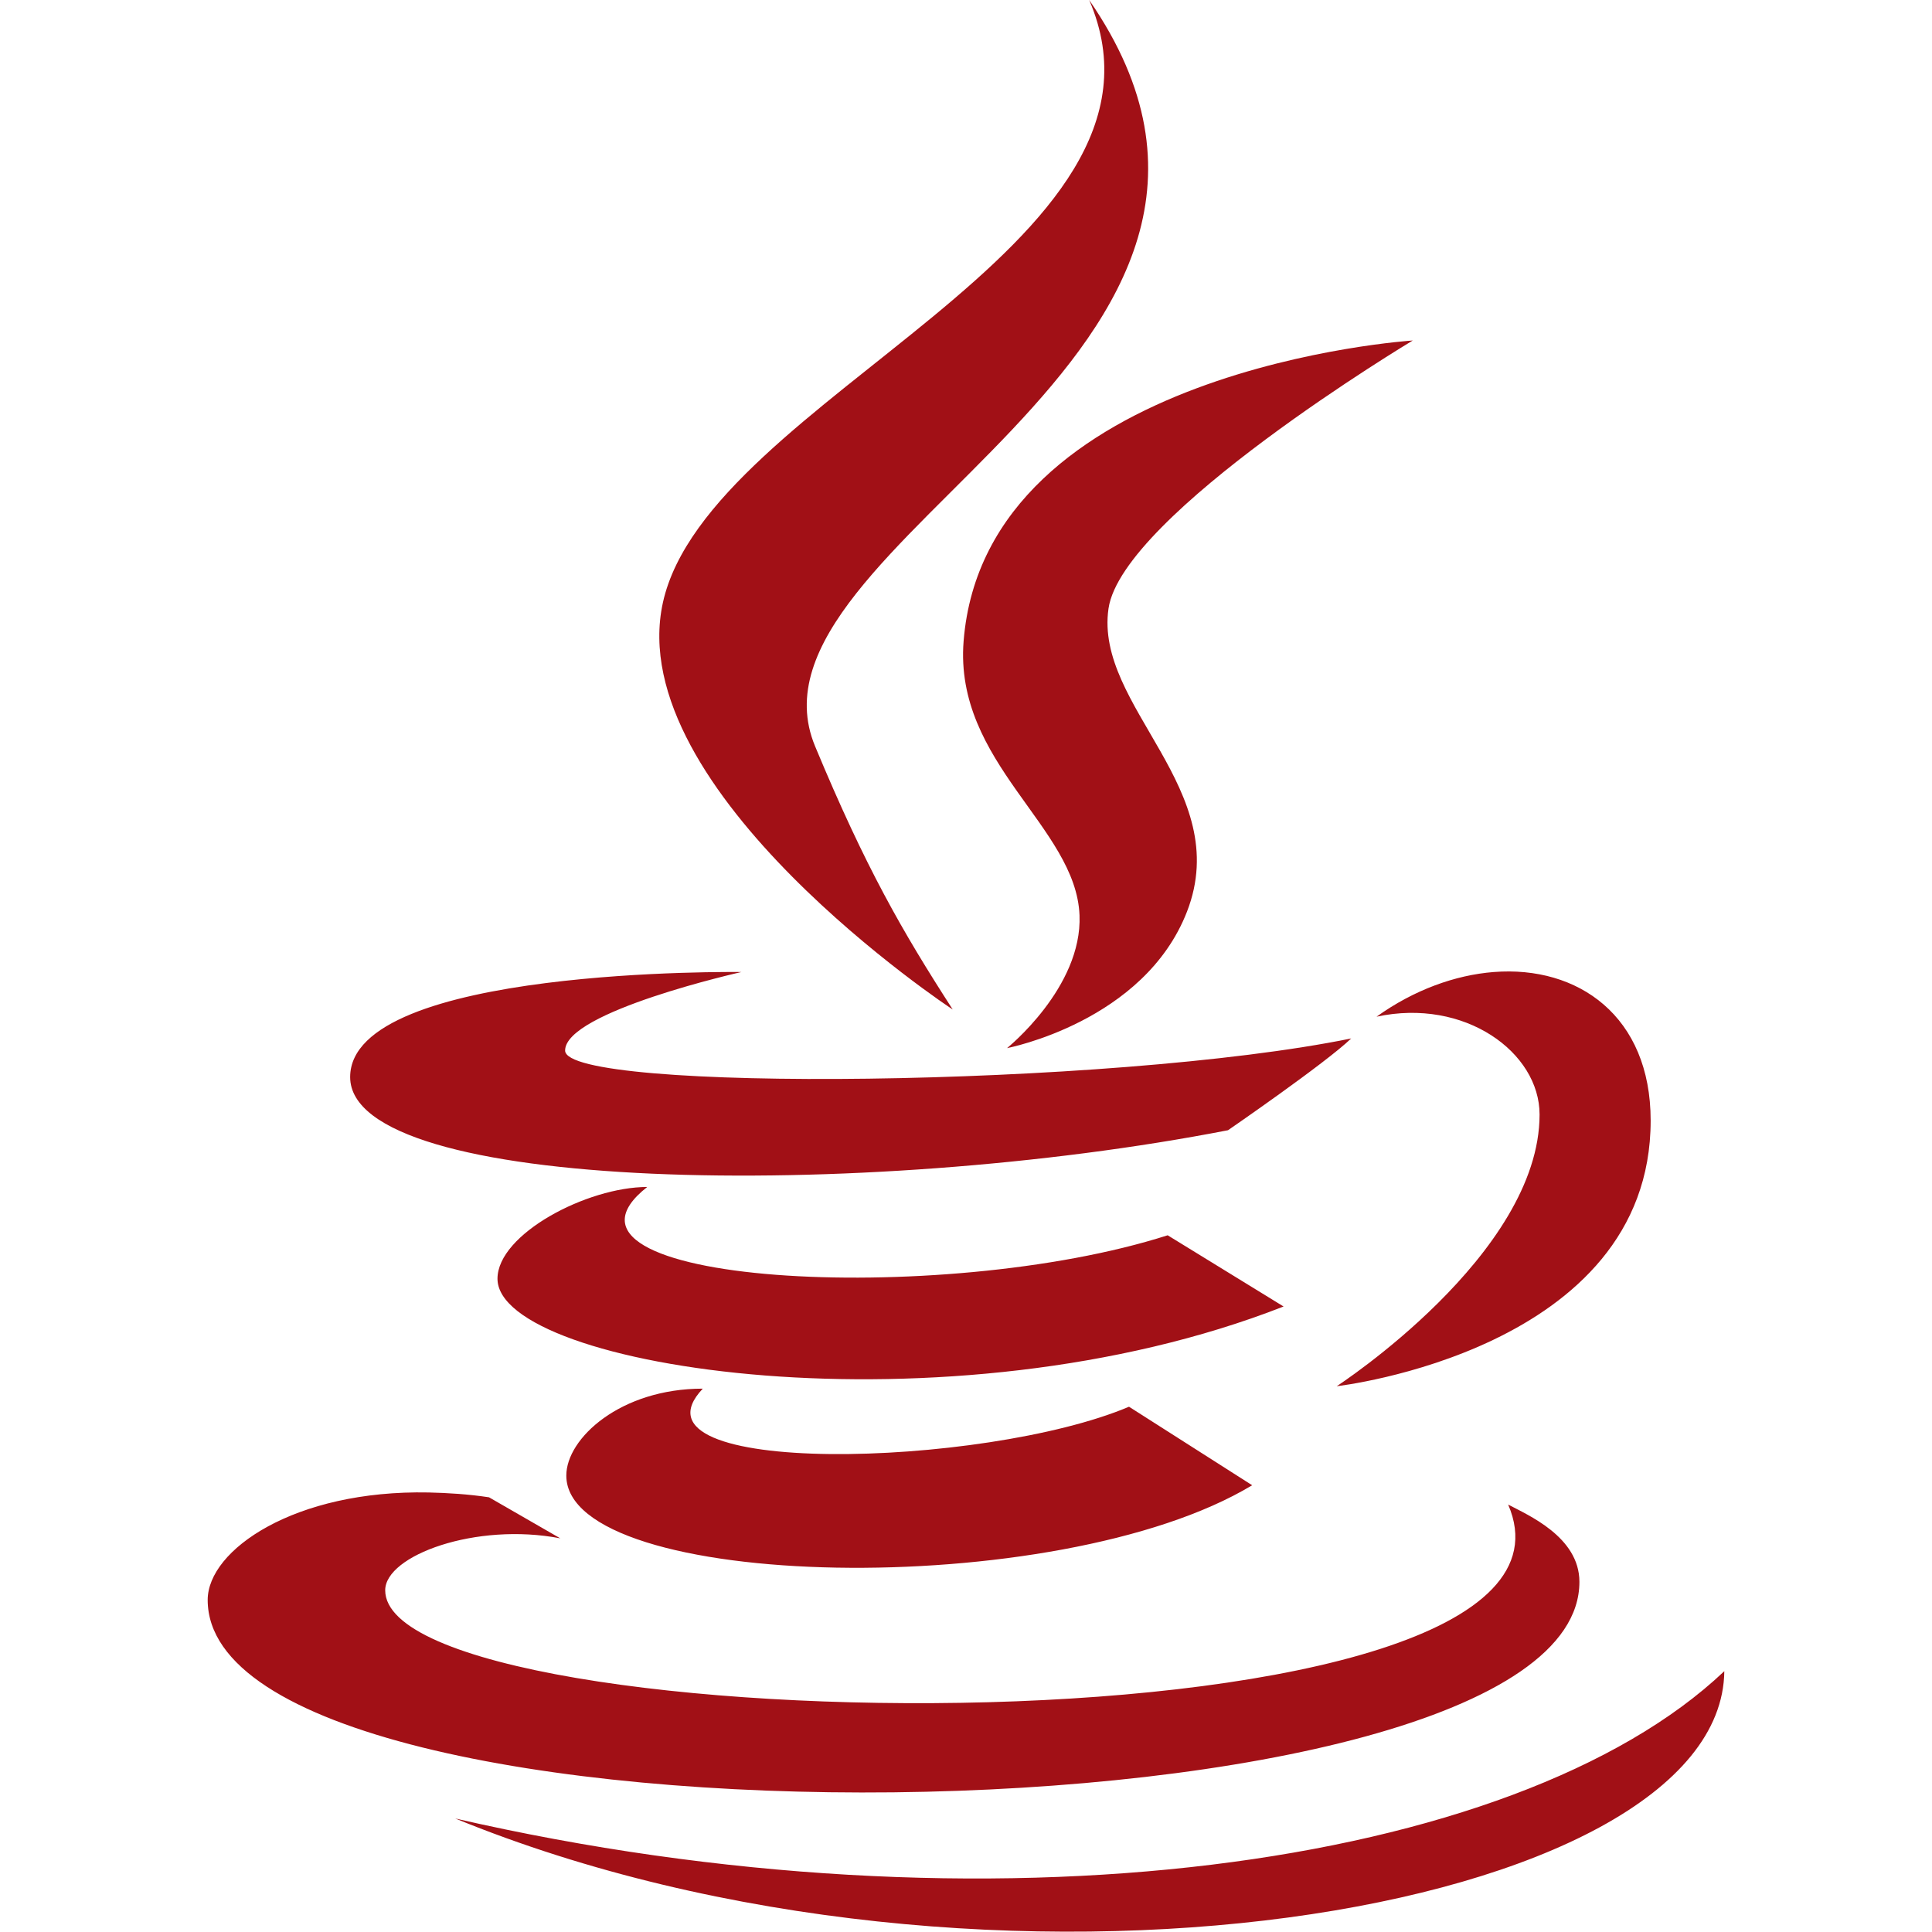
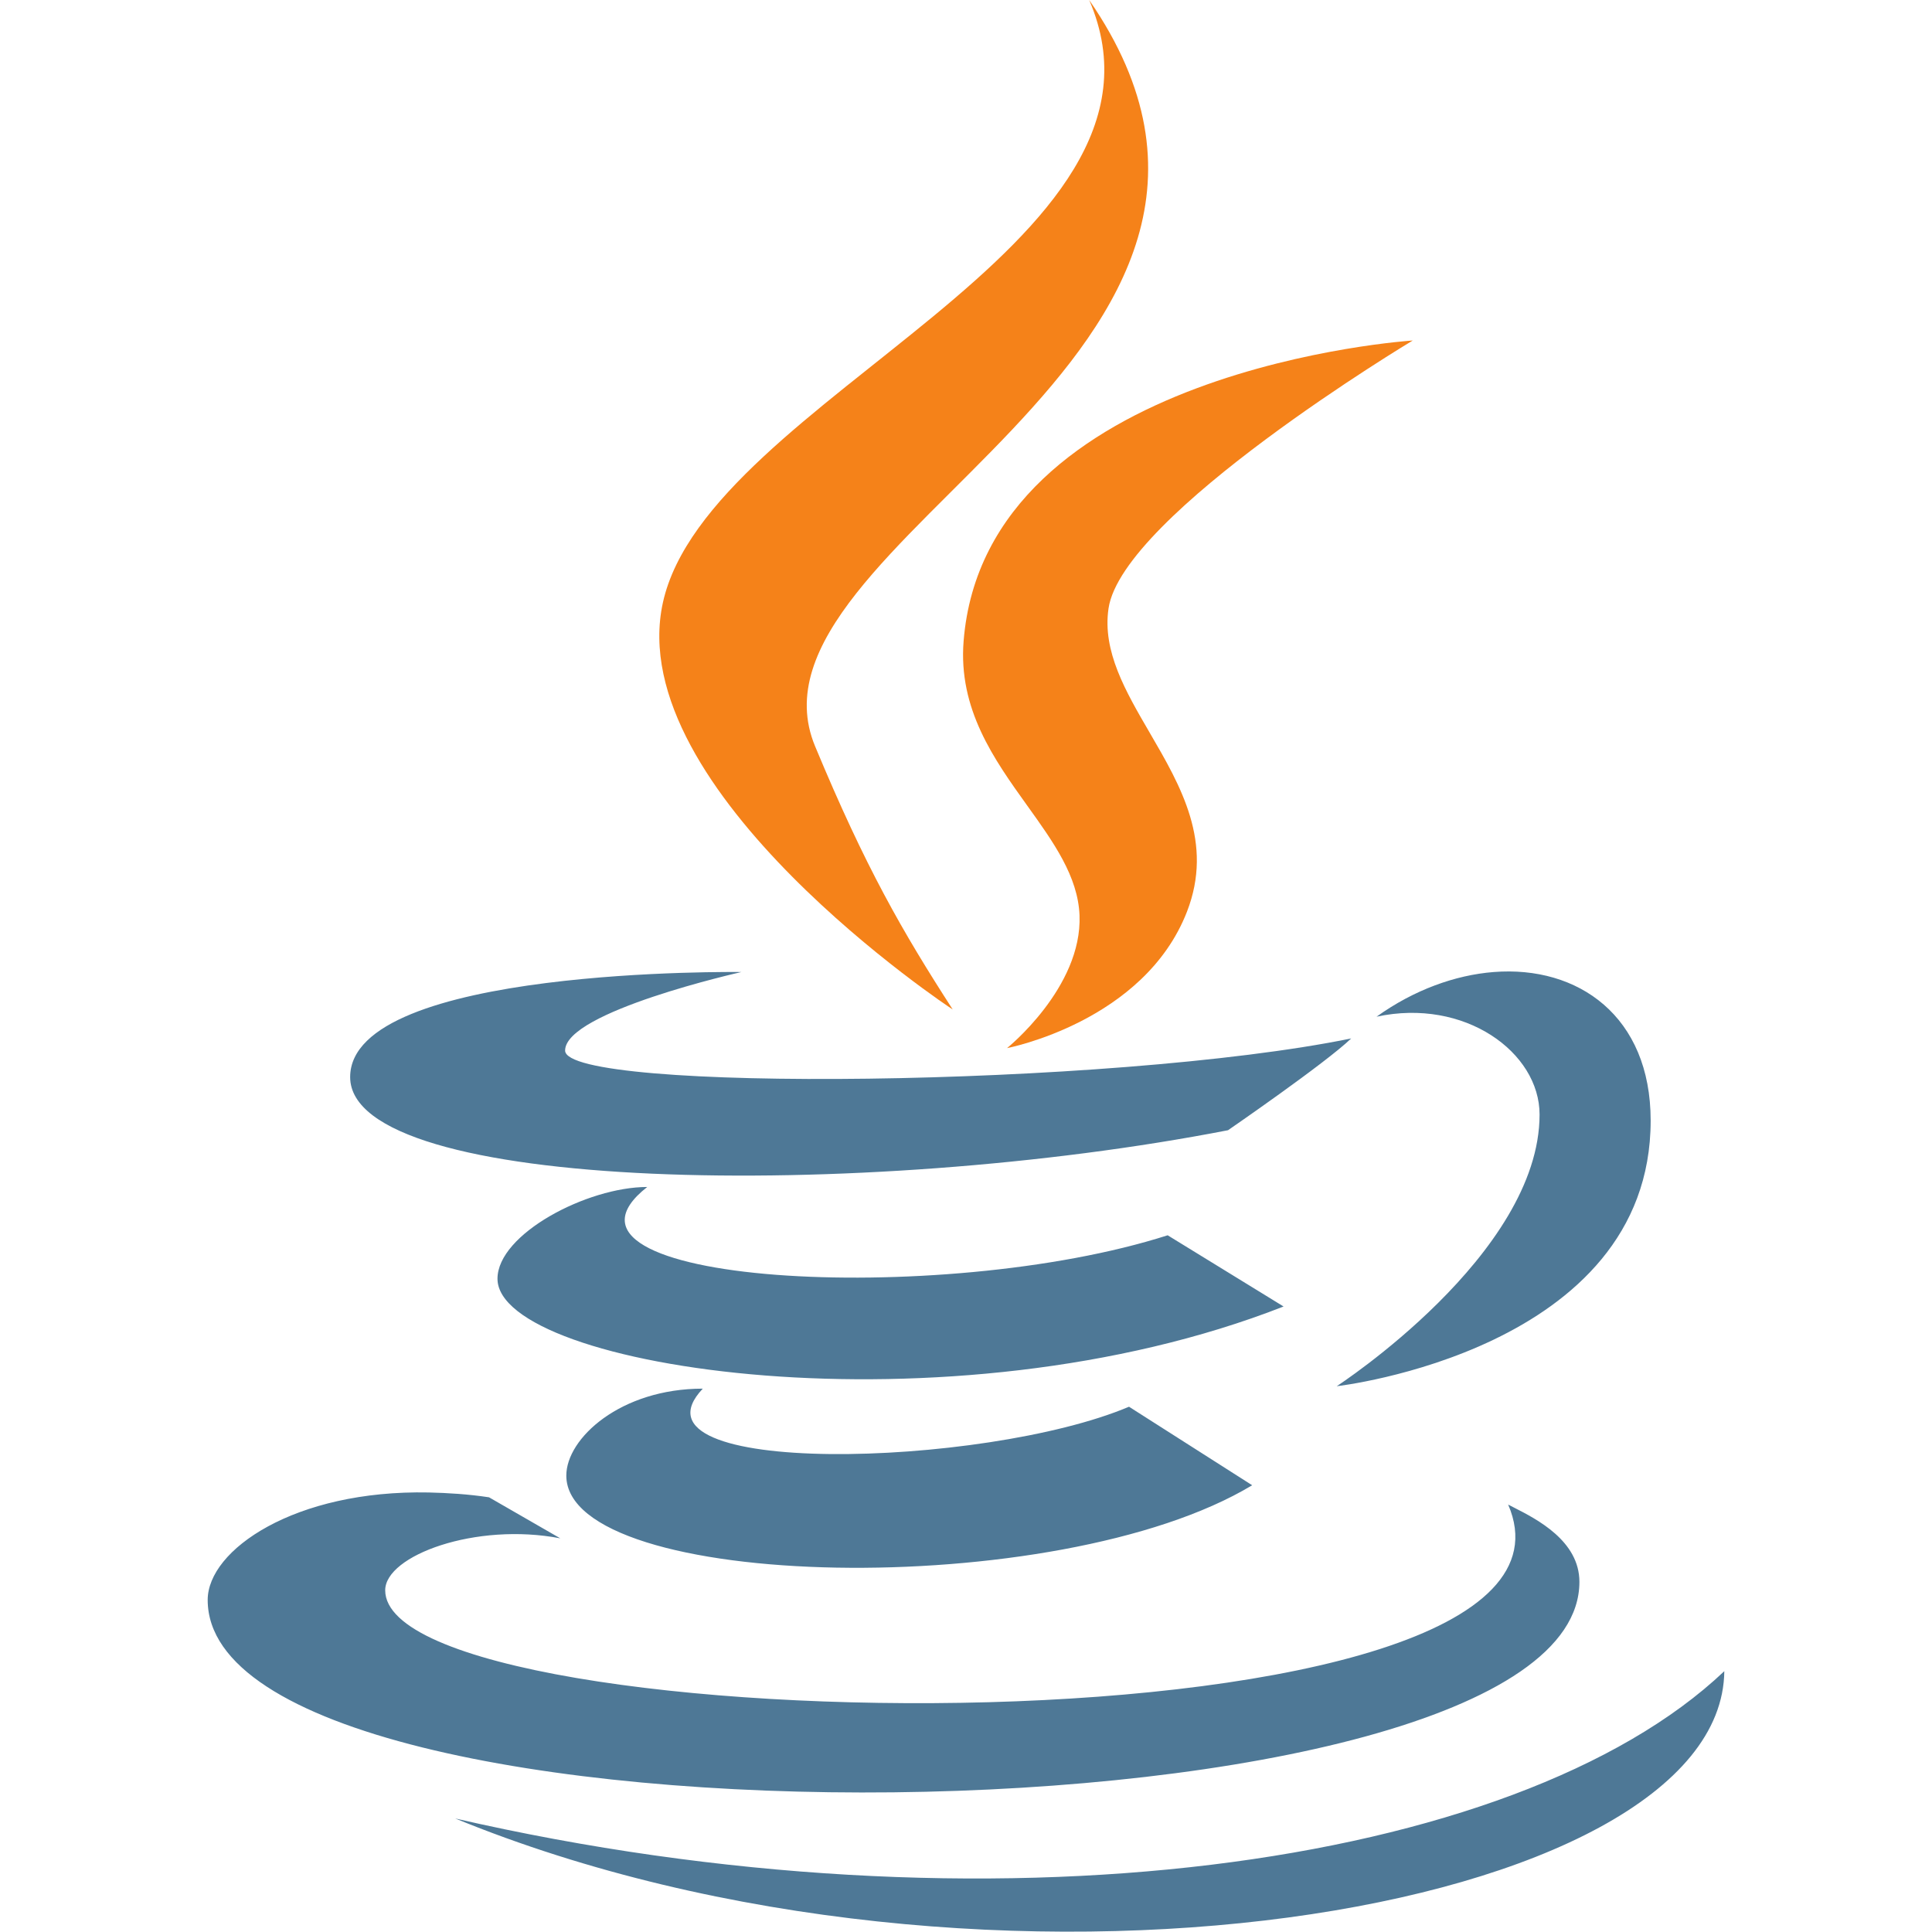
<svg xmlns="http://www.w3.org/2000/svg" width="50" height="50" viewBox="0 0 50 50" fill="none">
-   <path d="M28.188 0C30.938 6.363 18.328 10.293 17.156 15.594C16.082 20.465 24.648 26.125 24.656 26.125C23.355 24.109 22.398 22.449 21.094 19.312C18.887 14.008 34.535 9.207 28.188 0ZM36.562 8.812C36.562 8.812 25.5 9.523 24.938 16.594C24.688 19.742 27.848 21.398 27.938 23.688C28.012 25.559 26.062 27.125 26.062 27.125C26.062 27.125 29.609 26.449 30.719 23.594C31.949 20.426 28.32 18.285 28.688 15.75C29.039 13.324 36.562 8.812 36.562 8.812ZM19.188 25.156C19.188 25.156 9.062 25.012 9.062 27.875C9.062 30.867 22.316 31.09 31.781 29.25C31.781 29.25 34.297 27.52 34.969 26.875C28.766 28.141 14.625 28.281 14.625 27.188C14.625 26.18 19.188 25.156 19.188 25.156ZM38.656 25.156C37.664 25.234 36.594 25.617 35.625 26.312C37.906 25.82 39.844 27.234 39.844 28.844C39.844 32.469 34.594 35.875 34.594 35.875C34.594 35.875 42.719 34.953 42.719 29C42.719 26.297 40.84 24.984 38.656 25.156ZM16.75 30.719C15.195 30.719 12.875 31.938 12.875 33.094C12.875 35.418 24.562 37.207 33.219 33.812L30.219 31.969C24.352 33.848 13.547 33.234 16.75 30.719ZM18.188 35.938C16.059 35.938 14.656 37.223 14.656 38.188C14.656 41.172 27.371 41.473 32.406 38.438L29.219 36.406C25.457 37.996 16.016 38.238 18.188 35.938ZM11.094 38.625C7.625 38.555 5.375 40.113 5.375 41.406C5.375 48.281 40.875 47.965 40.875 40.938C40.875 39.77 39.527 39.203 39.031 38.938C41.934 45.656 9.969 45.121 9.969 41.156C9.969 40.254 12.32 39.391 14.5 39.812L12.656 38.75C12.113 38.668 11.59 38.637 11.094 38.625ZM44.625 43.25C39.227 48.367 25.547 50.223 11.781 47.062C25.543 52.695 44.559 49.535 44.625 43.25Z" fill="#A11016" />
+   <path d="M28.188 0C30.938 6.363 18.328 10.293 17.156 15.594C16.082 20.465 24.648 26.125 24.656 26.125C23.355 24.109 22.398 22.449 21.094 19.312C18.887 14.008 34.535 9.207 28.188 0Z" fill="#F58219" />
+   <path fill-rule="evenodd" clip-rule="evenodd" d="M19.188 25.156C19.188 25.156 9.062 25.012 9.062 27.875C9.062 30.867 22.316 31.09 31.781 29.25C31.781 29.25 34.297 27.52 34.969 26.875C28.766 28.141 14.625 28.281 14.625 27.188C14.625 26.18 19.188 25.156 19.188 25.156ZM38.656 25.156C37.664 25.234 36.594 25.617 35.625 26.312C37.906 25.82 39.844 27.234 39.844 28.844C39.844 32.469 34.594 35.875 34.594 35.875C34.594 35.875 42.719 34.953 42.719 29C42.719 26.297 40.84 24.984 38.656 25.156ZM16.75 30.719C15.195 30.719 12.875 31.938 12.875 33.094C12.875 35.418 24.562 37.207 33.219 33.812L30.219 31.969C24.352 33.848 13.547 33.234 16.75 30.719ZM18.188 35.938C16.059 35.938 14.656 37.223 14.656 38.188C14.656 41.172 27.371 41.473 32.406 38.438L29.219 36.406C25.457 37.996 16.016 38.238 18.188 35.938ZM11.094 38.625C7.625 38.555 5.375 40.113 5.375 41.406C5.375 48.281 40.875 47.965 40.875 40.938C40.875 39.879 39.769 39.315 39.192 39.021C39.132 38.99 39.078 38.962 39.031 38.938C41.934 45.656 9.969 45.121 9.969 41.156C9.969 40.254 12.32 39.391 14.5 39.812L12.656 38.75C12.113 38.668 11.59 38.637 11.094 38.625ZM44.625 43.25C39.227 48.367 25.547 50.223 11.781 47.062C25.543 52.695 44.559 49.535 44.625 43.25Z" fill="#4E7896" />
+   <path d="M36.562 8.812C36.562 8.812 25.5 9.523 24.938 16.594C24.798 18.356 25.726 19.651 26.586 20.851C27.263 21.794 27.898 22.68 27.938 23.688C28.012 25.559 26.062 27.125 26.062 27.125C26.062 27.125 29.609 26.449 30.719 23.594C31.412 21.808 30.562 20.349 29.754 18.962C29.128 17.887 28.527 16.856 28.688 15.75C29.039 13.324 36.562 8.812 36.562 8.812Z" fill="#F58219" />
</svg>
